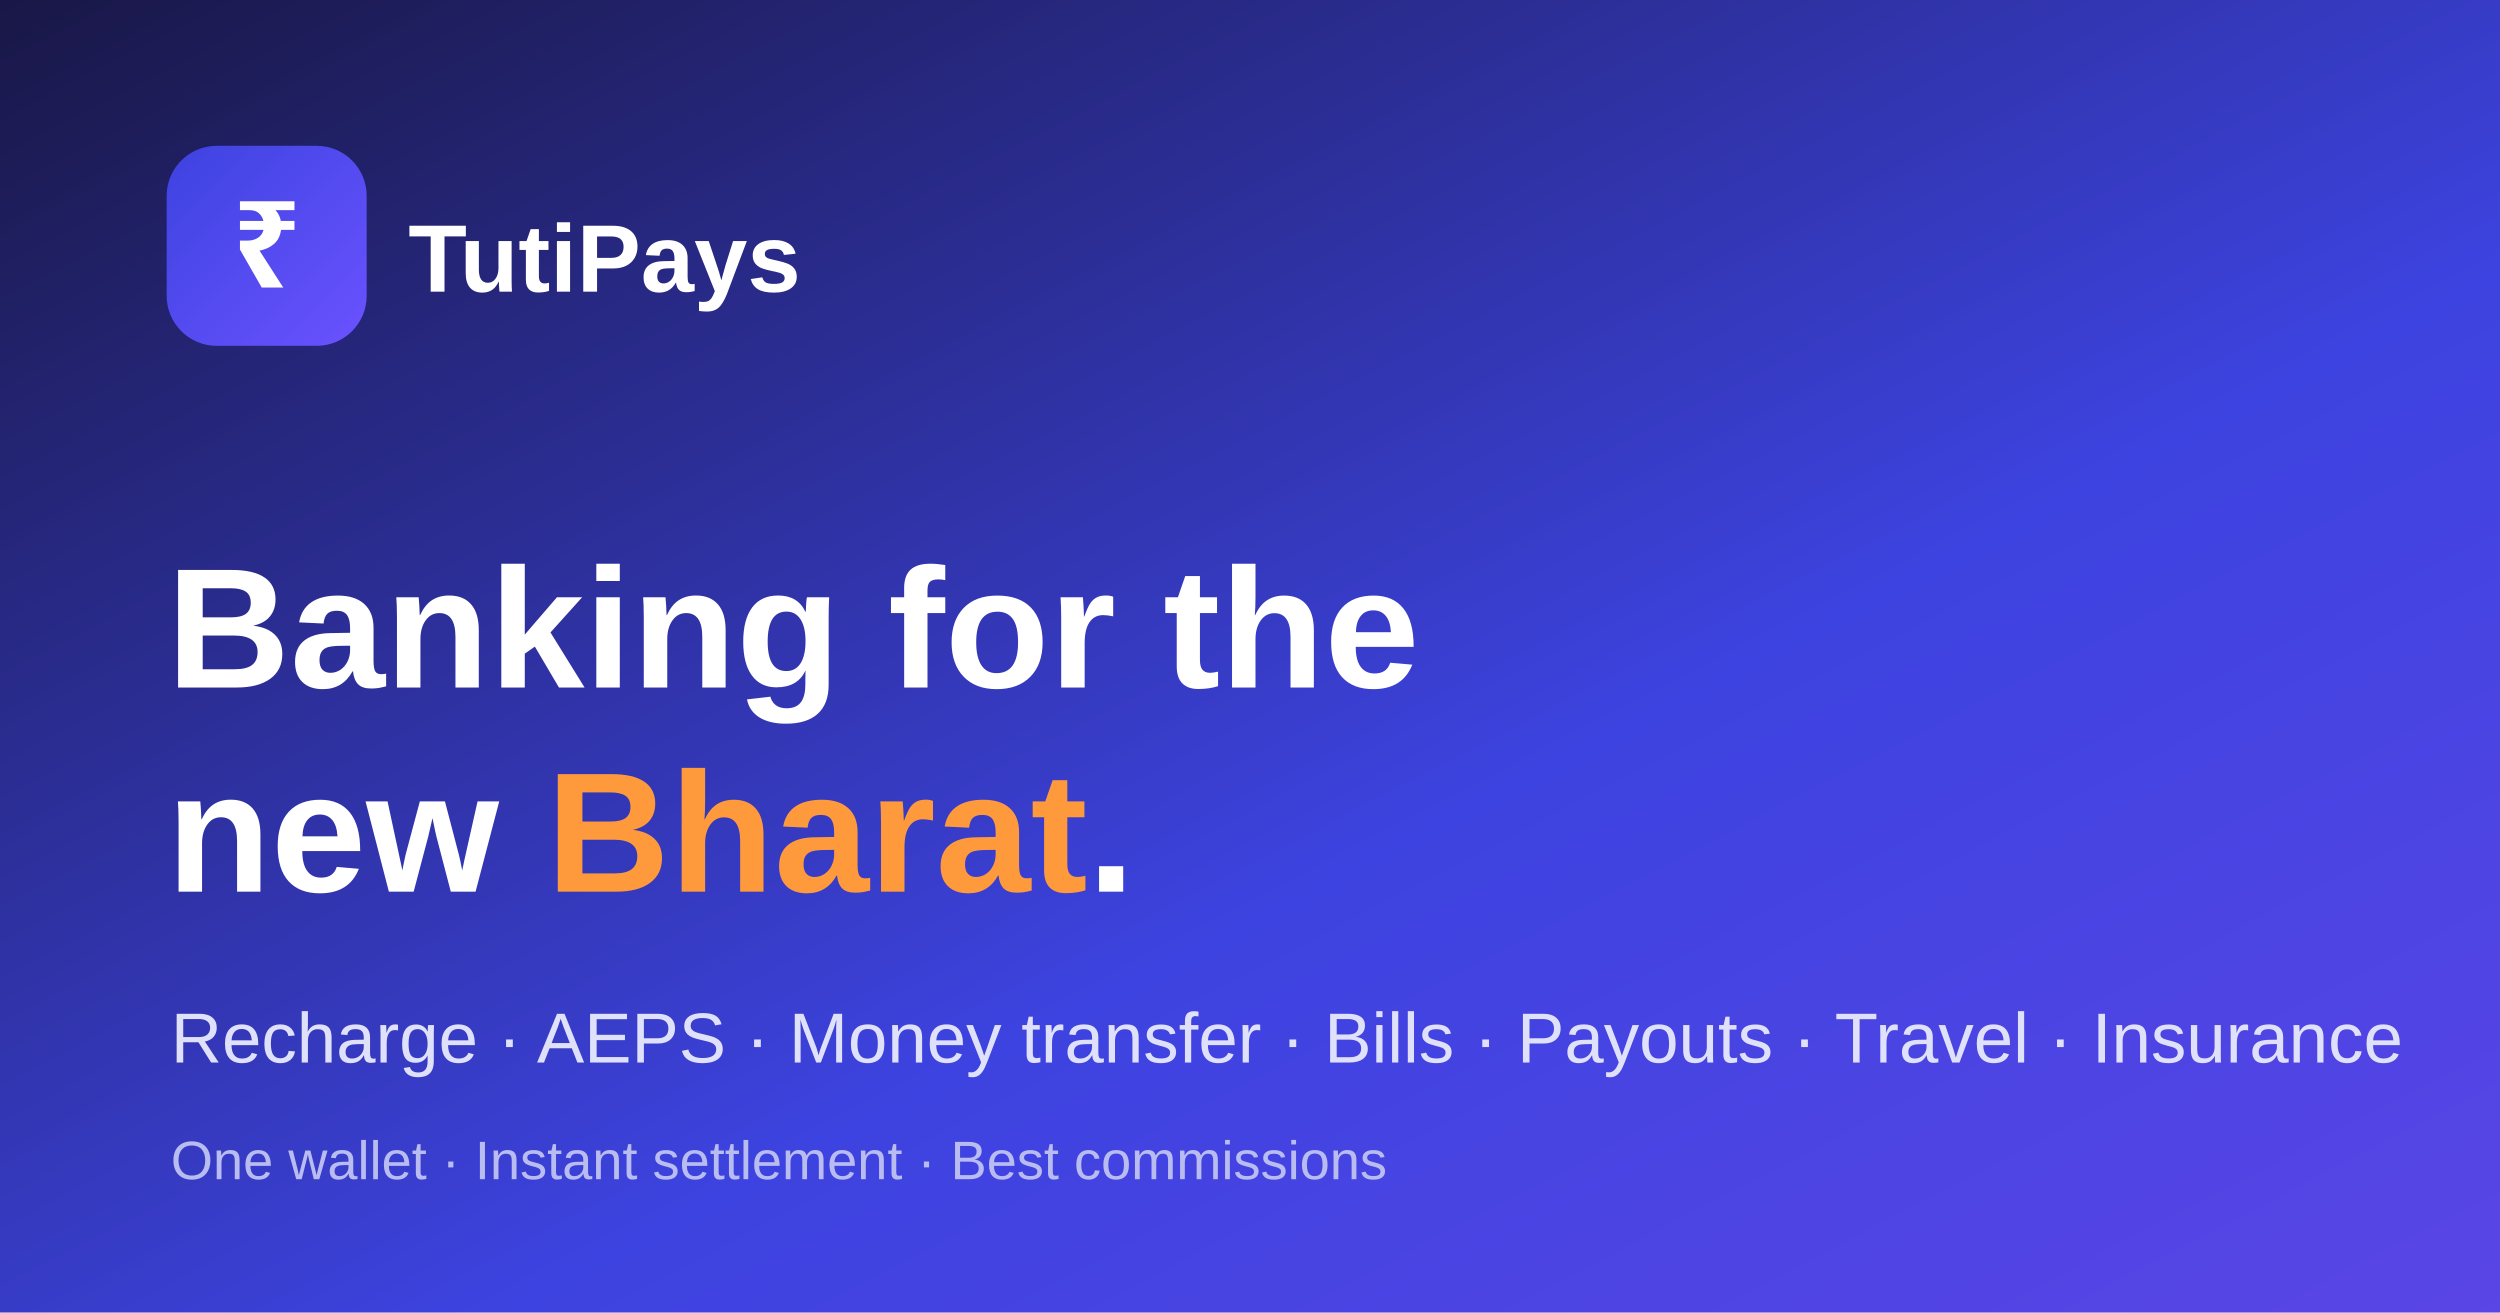
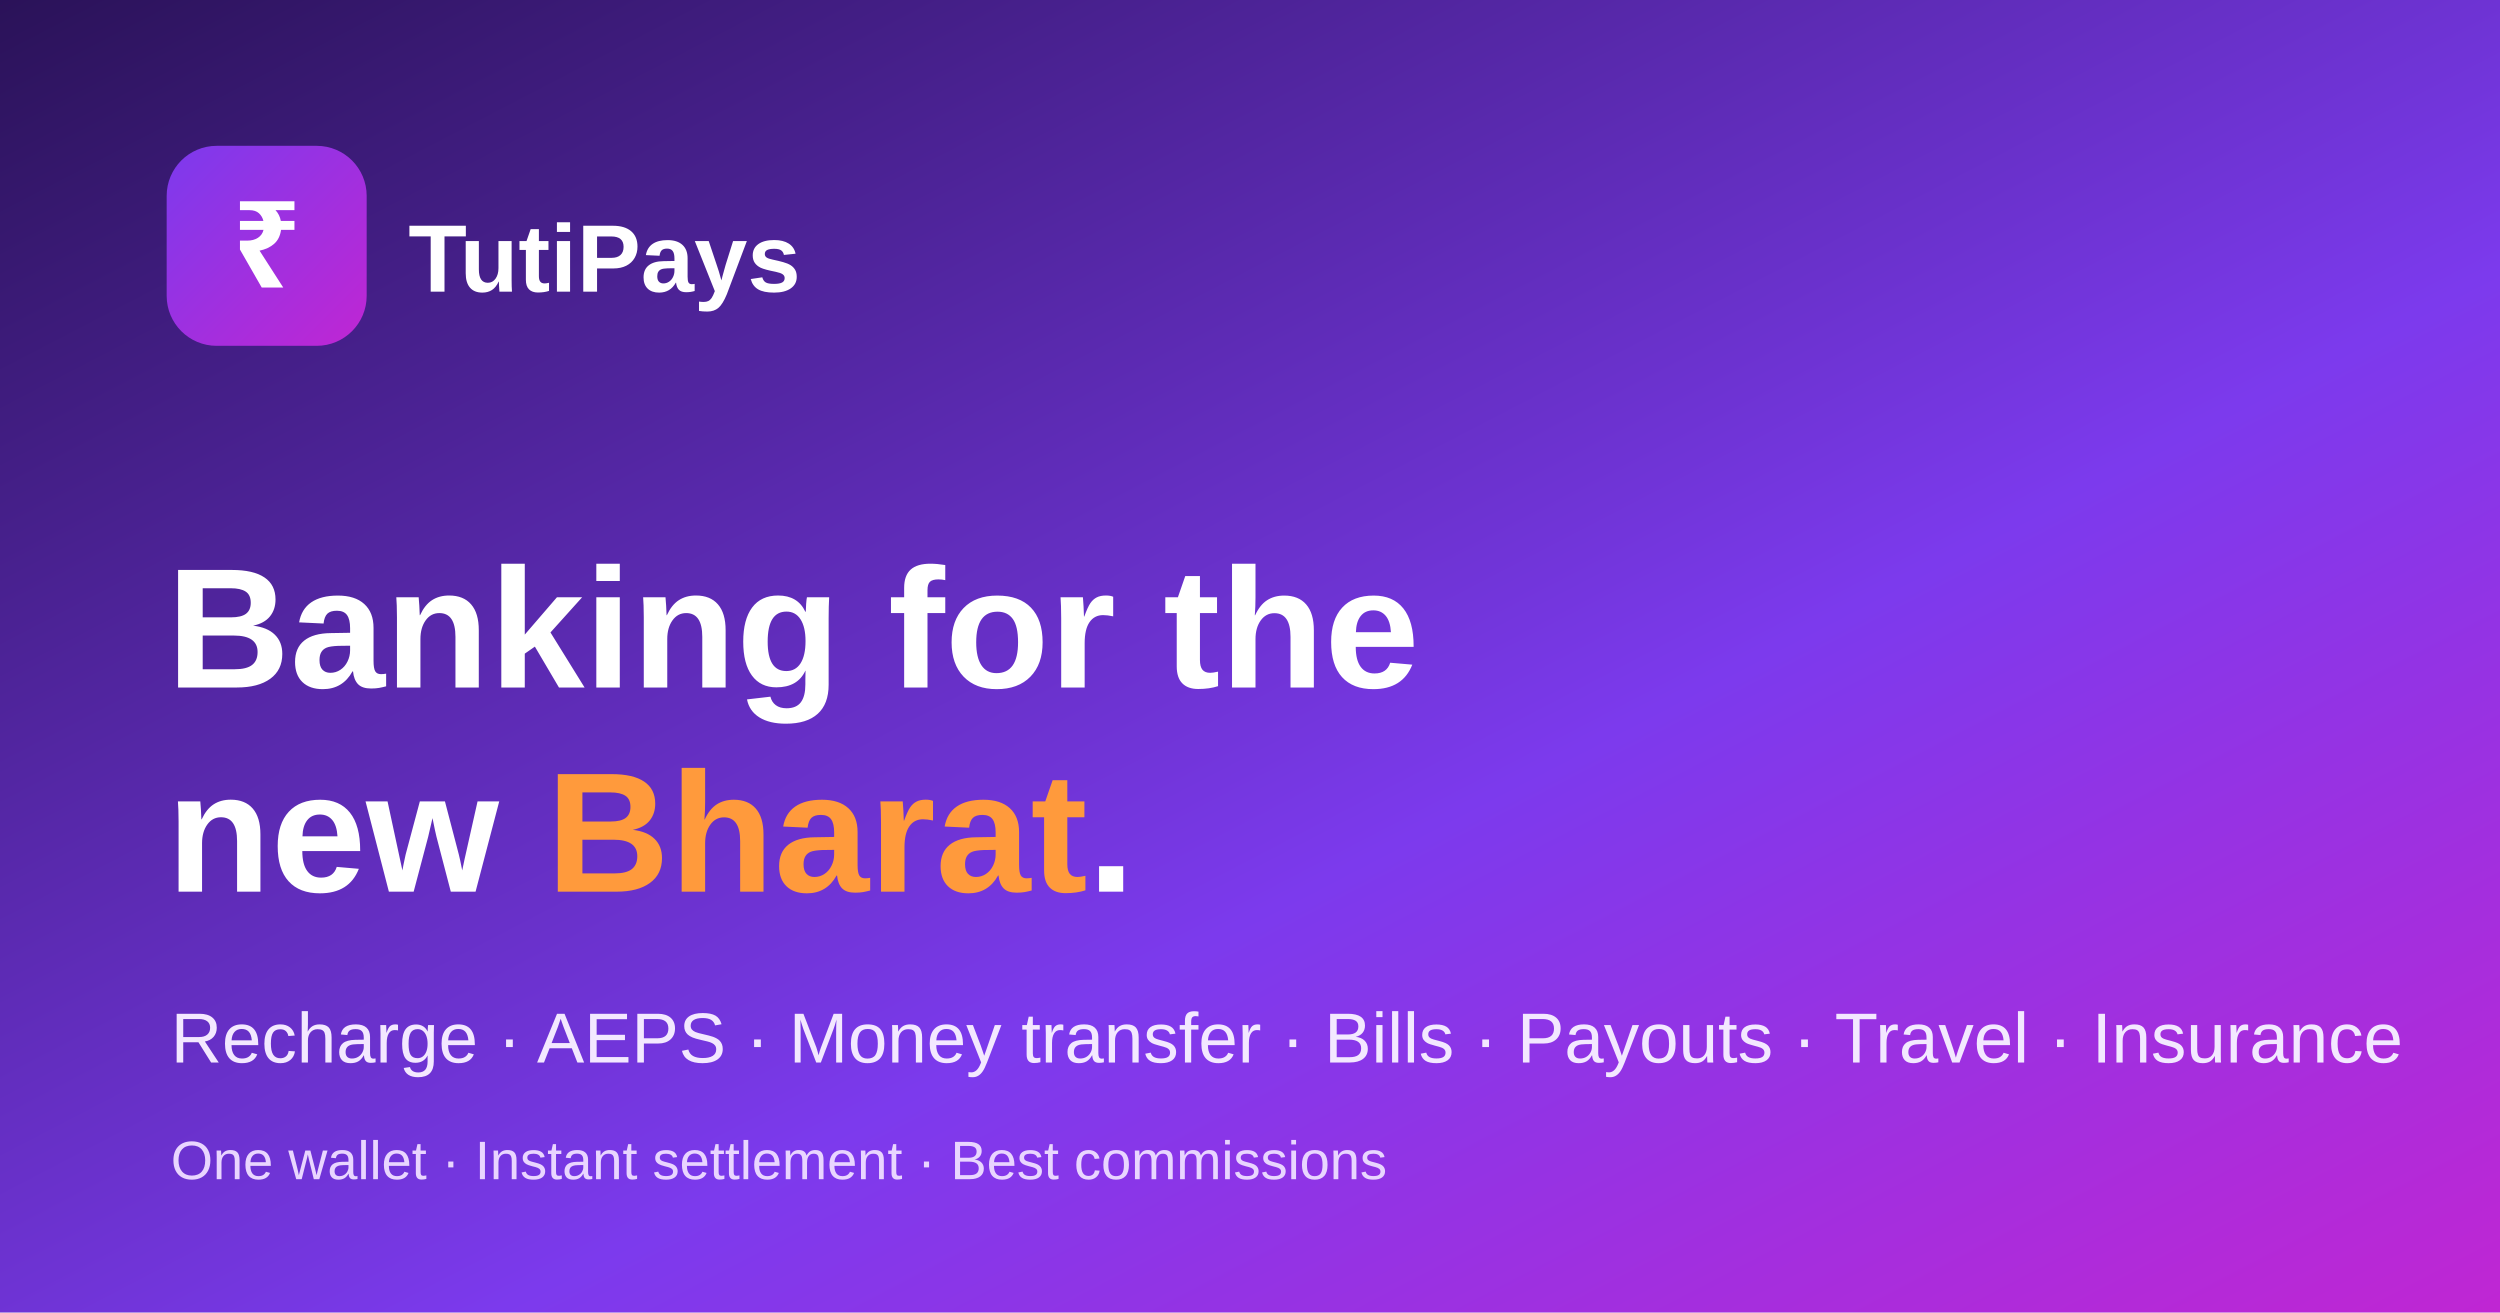
<svg xmlns="http://www.w3.org/2000/svg" width="1200" height="630" viewBox="0 0 1200 630">
  <defs>
    <linearGradient id="bg" x1="0" y1="0" x2="1" y2="1">
-       <stop offset="0" stop-color="#191746" />
-       <stop offset="0.6" stop-color="#3d43e0" />
-       <stop offset="1" stop-color="#5a45e6" />
+       <stop offset="0" stop-color="#2a1258" />
+       <stop offset="0.6" stop-color="#7C3AED" />
+       <stop offset="1" stop-color="#C026D3" />
    </linearGradient>
    <linearGradient id="mark" x1="0" y1="0" x2="1" y2="1">
-       <stop offset="0" stop-color="#3d43e0" />
-       <stop offset="1" stop-color="#6a52ff" />
+       <stop offset="0" stop-color="#7C3AED" />
+       <stop offset="1" stop-color="#C026D3" />
    </linearGradient>
  </defs>
  <rect width="1200" height="630" fill="url(#bg)" />
  <g font-family="Segoe UI, Arial, sans-serif" fill="#fff">
    <rect x="80" y="70" width="96" height="96" rx="24" fill="url(#mark)" />
    <text x="128" y="138" font-size="58" font-weight="800" text-anchor="middle">₹</text>
    <text x="196" y="140" font-size="46" font-weight="800">TutiPays</text>
    <text x="80" y="330" font-size="82" font-weight="800">Banking for the</text>
    <text x="80" y="428" font-size="82" font-weight="800">new <tspan fill="#ff9a3c">Bharat</tspan>.</text>
-     <text x="82" y="510" font-size="34" fill="#dfe0fa">Recharge · AEPS · Money transfer · Bills · Payouts · Travel · Insurance</text>
-     <text x="82" y="566" font-size="26" fill="#b9bcf0">One wallet · Instant settlement · Best commissions</text>
+     <text x="82" y="510" font-size="34" fill="#f3e8ff">Recharge · AEPS · Money transfer · Bills · Payouts · Travel · Insurance</text>
+     <text x="82" y="566" font-size="26" fill="#e9d5ff">One wallet · Instant settlement · Best commissions</text>
  </g>
</svg>
